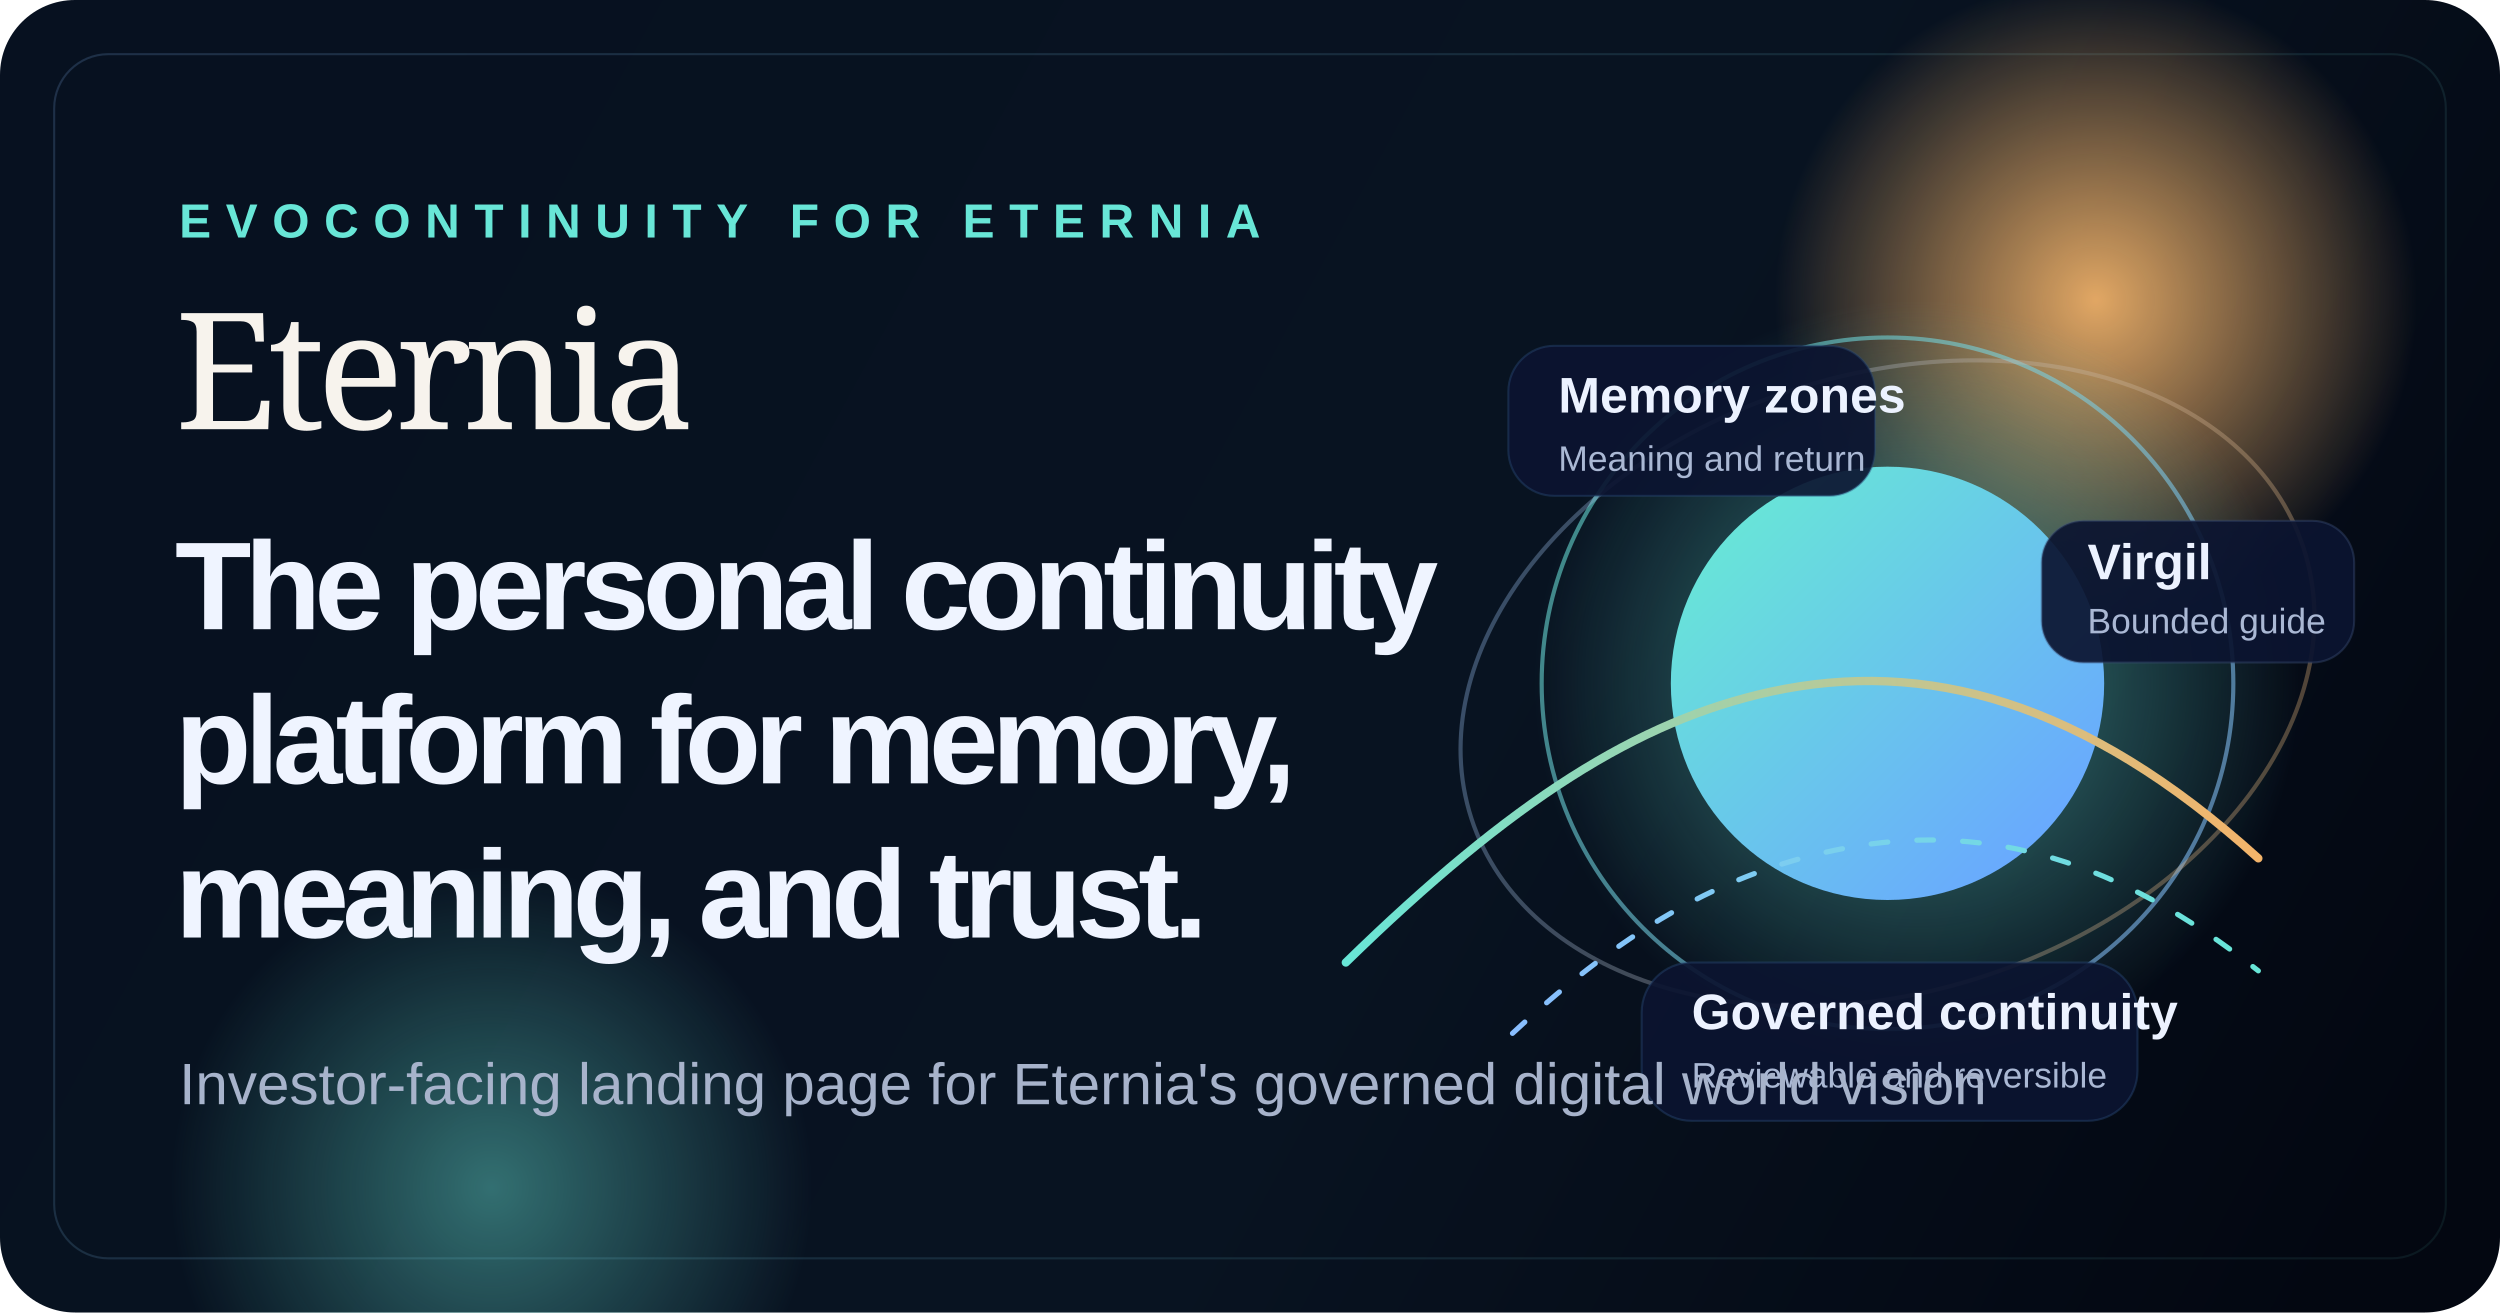
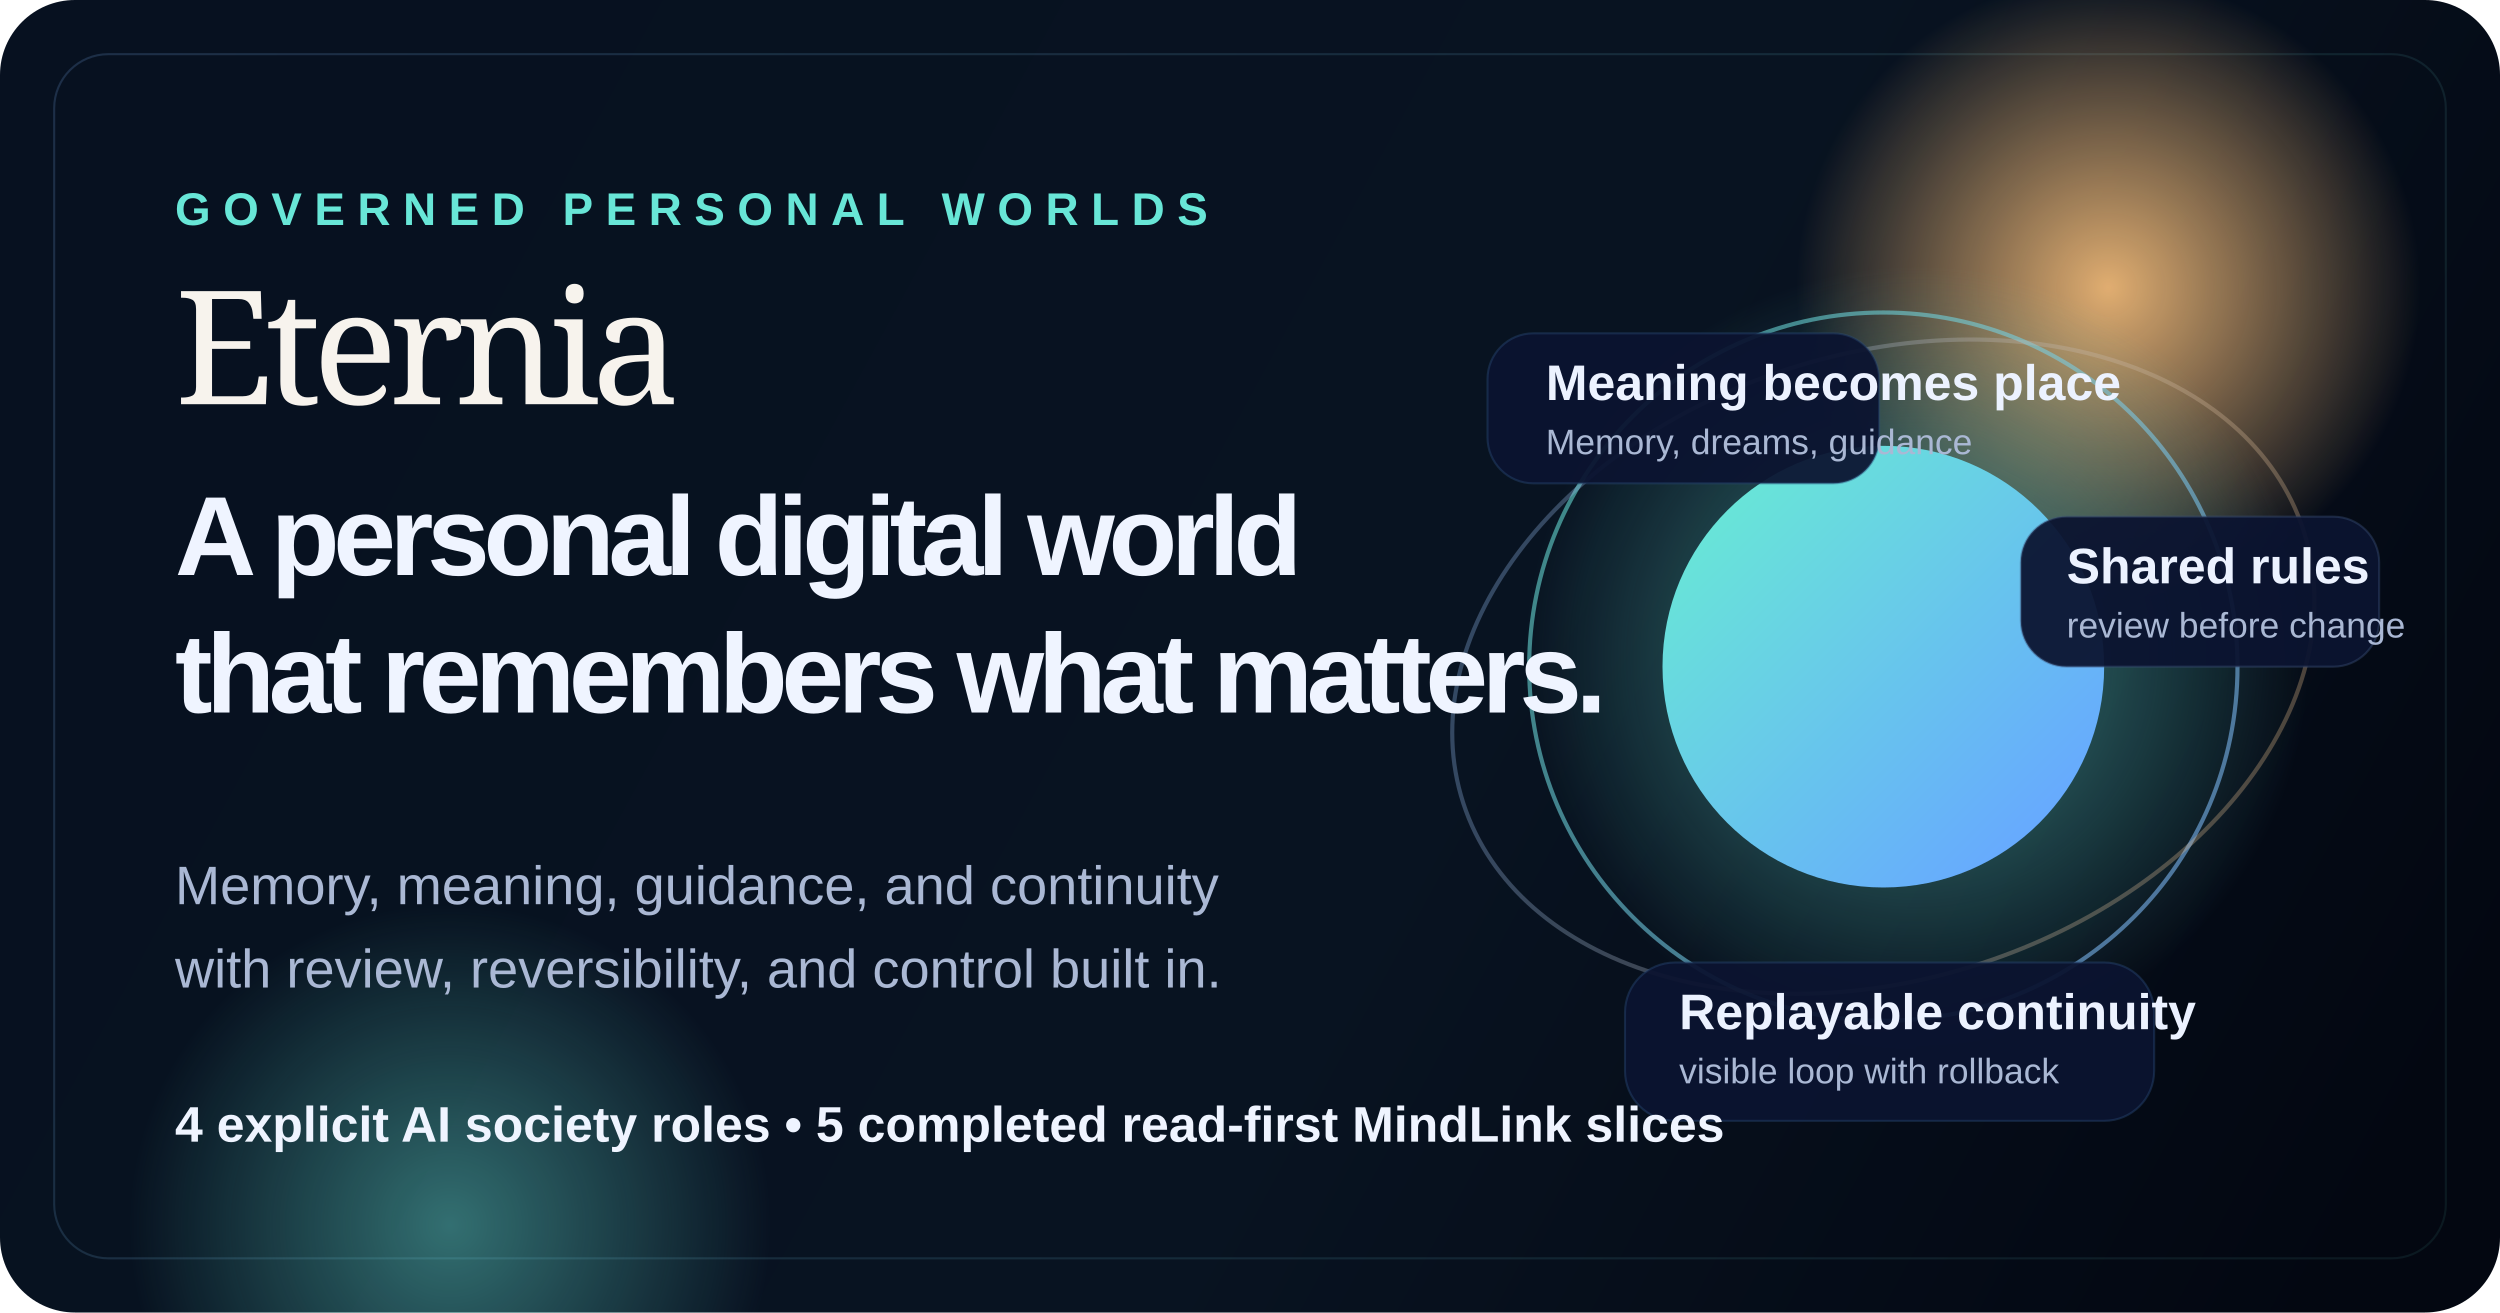
<svg xmlns="http://www.w3.org/2000/svg" width="1200" height="630" viewBox="0 0 1200 630" fill="none">
  <rect width="1200" height="630" rx="36" fill="url(#bg)" />
  <rect x="26" y="26" width="1148" height="578" rx="26" stroke="url(#frame)" />
-   <circle cx="1006" cy="144" r="154" fill="url(#warmGlow)" />
-   <circle cx="920" cy="328" r="184" fill="url(#coolGlow)" />
-   <circle cx="236" cy="570" r="154" fill="url(#seaGlow)" />
-   <circle cx="906" cy="328" r="104" fill="url(#core)" />
-   <circle cx="906" cy="328" r="166" stroke="url(#orbitA)" stroke-width="2" opacity="0.56" />
-   <ellipse cx="906" cy="328" rx="210" ry="148" transform="rotate(-18 906 328)" stroke="url(#orbitB)" stroke-width="2" opacity="0.34" />
-   <path d="M646 462C726 384 786 346 850 332C924 316 1000 336 1084 412" stroke="url(#pathGlow)" stroke-width="4" stroke-linecap="round" />
-   <path d="M726 496C782 444 832 416 892 406C954 396 1016 412 1084 466" stroke="url(#pathGlowSoft)" stroke-width="2.5" stroke-linecap="round" stroke-dasharray="8 14" />
-   <rect x="724" y="166" width="176" height="72" rx="22" fill="#0B1430" fill-opacity="0.92" stroke="#294B78" stroke-opacity="0.42" />
-   <rect x="980" y="250" width="150" height="68" rx="20" fill="#0B1430" fill-opacity="0.92" stroke="#3D517A" stroke-opacity="0.4" />
-   <rect x="788" y="462" width="238" height="76" rx="24" fill="#0B1430" fill-opacity="0.92" stroke="#294B78" stroke-opacity="0.42" />
-   <text x="748" y="198" fill="#ECF2FF" font-family="Arial, Helvetica, sans-serif" font-size="24" font-weight="700">Memory zones</text>
-   <text x="748" y="226" fill="#AAB8D4" font-family="Arial, Helvetica, sans-serif" font-size="17">Meaning and return</text>
-   <text x="1002" y="278" fill="#ECF2FF" font-family="Arial, Helvetica, sans-serif" font-size="24" font-weight="700">Virgil</text>
-   <text x="1002" y="304" fill="#AAB8D4" font-family="Arial, Helvetica, sans-serif" font-size="17">Bounded guide</text>
-   <text x="812" y="494" fill="#ECF2FF" font-family="Arial, Helvetica, sans-serif" font-size="24" font-weight="700">Governed continuity</text>
-   <text x="812" y="522" fill="#AAB8D4" font-family="Arial, Helvetica, sans-serif" font-size="17">Reviewable and reversible</text>
-   <text x="86" y="114" fill="#68E6D7" font-family="Sora, Arial, sans-serif" font-size="23" font-weight="700" letter-spacing="7">
-     EVOCONTINUITY FOR ETERNIA
+   <circle cx="1012" cy="138" r="150" fill="url(#warmGlow)" />
+   <circle cx="920" cy="316" r="188" fill="url(#coolGlow)" />
+   <circle cx="216" cy="588" r="154" fill="url(#seaGlow)" />
+   <circle cx="904" cy="320" r="106" fill="url(#core)" />
+   <circle cx="904" cy="320" r="170" stroke="url(#orbitA)" stroke-width="2" opacity="0.56" />
+   <ellipse cx="904" cy="320" rx="212" ry="150" transform="rotate(-18 904 320)" stroke="url(#orbitB)" stroke-width="2" opacity="0.32" />
+   <rect x="714" y="160" width="188" height="72" rx="22" fill="#0B1430" fill-opacity="0.94" stroke="#294B78" stroke-opacity="0.42" />
+   <rect x="970" y="248" width="172" height="72" rx="22" fill="#0B1430" fill-opacity="0.94" stroke="#3E547B" stroke-opacity="0.4" />
+   <rect x="780" y="462" width="254" height="76" rx="24" fill="#0B1430" fill-opacity="0.94" stroke="#294B78" stroke-opacity="0.42" />
+   <text x="742" y="192" fill="#ECF2FF" font-family="Arial, Helvetica, sans-serif" font-size="24" font-weight="700">
+     Meaning becomes place
  </text>
-   <text x="84" y="206" fill="#F7F3ED" font-family="Instrument Serif, Georgia, serif" font-size="78" letter-spacing="-4">
+   <text x="742" y="218" fill="#AAB8D4" font-family="Arial, Helvetica, sans-serif" font-size="17">
+     Memory, dreams, guidance
+   </text>
+   <text x="992" y="280" fill="#ECF2FF" font-family="Arial, Helvetica, sans-serif" font-size="24" font-weight="700">
+     Shared rules
+   </text>
+   <text x="992" y="306" fill="#AAB8D4" font-family="Arial, Helvetica, sans-serif" font-size="17">
+     review before change
+   </text>
+   <text x="806" y="494" fill="#ECF2FF" font-family="Arial, Helvetica, sans-serif" font-size="24" font-weight="700">
+     Replayable continuity
+   </text>
+   <text x="806" y="520" fill="#AAB8D4" font-family="Arial, Helvetica, sans-serif" font-size="17">
+     visible loop with rollback
+   </text>
+   <text x="84" y="108" fill="#68E6D7" font-family="Sora, Arial, sans-serif" font-size="22" font-weight="700" letter-spacing="6">
+     GOVERNED PERSONAL WORLDS
+   </text>
+   <text x="84" y="194" fill="#F7F3ED" font-family="Instrument Serif, Georgia, serif" font-size="76" letter-spacing="-4">
    Eternia
  </text>
-   <text x="84" y="302" fill="#EFF4FF" font-family="Sora, Arial, sans-serif" font-size="60" font-weight="700" letter-spacing="-3.2">
-     The personal continuity
+   <text x="84" y="276" fill="#EFF4FF" font-family="Sora, Arial, sans-serif" font-size="54" font-weight="700" letter-spacing="-3">
+     A personal digital world
  </text>
-   <text x="84" y="376" fill="#EFF4FF" font-family="Sora, Arial, sans-serif" font-size="60" font-weight="700" letter-spacing="-3.2">
-     platform for memory,
+   <text x="84" y="342" fill="#EFF4FF" font-family="Sora, Arial, sans-serif" font-size="54" font-weight="700" letter-spacing="-3">
+     that remembers what matters.
  </text>
-   <text x="84" y="450" fill="#EFF4FF" font-family="Sora, Arial, sans-serif" font-size="60" font-weight="700" letter-spacing="-3.2">
-     meaning, and trust.
+   <text x="84" y="434" fill="#AAB8D4" font-family="Sora, Arial, sans-serif" font-size="26">
+     Memory, meaning, guidance, and continuity
  </text>
-   <text x="86" y="530" fill="#A7B3CB" font-family="Sora, Arial, sans-serif" font-size="28">
-     Investor-facing landing page for Eternia's governed digital world vision
+   <text x="84" y="474" fill="#AAB8D4" font-family="Sora, Arial, sans-serif" font-size="26">
+     with review, reversibility, and control built in.
+   </text>
+   <text x="84" y="548" fill="#EFF4FF" font-family="Sora, Arial, sans-serif" font-size="24" font-weight="700">
+     4 explicit AI society roles  •  5 completed read-first MindLink slices
  </text>
  <defs>
    <linearGradient id="bg" x1="96" y1="54" x2="1122" y2="612" gradientUnits="userSpaceOnUse">
      <stop stop-color="#071120" />
      <stop offset="0.58" stop-color="#081321" />
      <stop offset="1" stop-color="#030711" />
    </linearGradient>
    <linearGradient id="frame" x1="26" y1="26" x2="1174" y2="604" gradientUnits="userSpaceOnUse">
-       <stop stop-color="#89BEFF" stop-opacity="0.18" />
+       <stop stop-color="#83B9FF" stop-opacity="0.18" />
      <stop offset="1" stop-color="#68E6D7" stop-opacity="0.08" />
    </linearGradient>
-     <radialGradient id="warmGlow" cx="0" cy="0" r="1" gradientUnits="userSpaceOnUse" gradientTransform="translate(1006 144) rotate(90) scale(154)">
-       <stop stop-color="#F4B46A" stop-opacity="0.92" />
-       <stop offset="1" stop-color="#F4B46A" stop-opacity="0" />
+     <radialGradient id="warmGlow" cx="0" cy="0" r="1" gradientUnits="userSpaceOnUse" gradientTransform="translate(1012 138) rotate(90) scale(150)">
+       <stop stop-color="#F3BB78" stop-opacity="0.92" />
+       <stop offset="1" stop-color="#F3BB78" stop-opacity="0" />
    </radialGradient>
-     <radialGradient id="coolGlow" cx="0" cy="0" r="1" gradientUnits="userSpaceOnUse" gradientTransform="translate(920 328) rotate(90) scale(184)">
-       <stop stop-color="#78B3FF" stop-opacity="0.76" />
+     <radialGradient id="coolGlow" cx="0" cy="0" r="1" gradientUnits="userSpaceOnUse" gradientTransform="translate(920 316) rotate(90) scale(188)">
+       <stop stop-color="#83B9FF" stop-opacity="0.76" />
      <stop offset="0.48" stop-color="#68E6D7" stop-opacity="0.28" />
      <stop offset="1" stop-color="#68E6D7" stop-opacity="0" />
    </radialGradient>
-     <radialGradient id="seaGlow" cx="0" cy="0" r="1" gradientUnits="userSpaceOnUse" gradientTransform="translate(236 570) rotate(90) scale(154)">
+     <radialGradient id="seaGlow" cx="0" cy="0" r="1" gradientUnits="userSpaceOnUse" gradientTransform="translate(216 588) rotate(90) scale(154)">
      <stop stop-color="#68E6D7" stop-opacity="0.44" />
      <stop offset="1" stop-color="#68E6D7" stop-opacity="0" />
    </radialGradient>
-     <linearGradient id="core" x1="826" y1="248" x2="986" y2="408" gradientUnits="userSpaceOnUse">
+     <linearGradient id="core" x1="824" y1="240" x2="984" y2="400" gradientUnits="userSpaceOnUse">
      <stop stop-color="#68E6D7" />
-       <stop offset="1" stop-color="#69A7FF" />
+       <stop offset="1" stop-color="#67A8FF" />
    </linearGradient>
-     <linearGradient id="orbitA" x1="740" y1="214" x2="1072" y2="448" gradientUnits="userSpaceOnUse">
+     <linearGradient id="orbitA" x1="734" y1="206" x2="1074" y2="442" gradientUnits="userSpaceOnUse">
      <stop stop-color="#68E6D7" />
-       <stop offset="1" stop-color="#89BEFF" />
+       <stop offset="1" stop-color="#83B9FF" />
    </linearGradient>
-     <linearGradient id="orbitB" x1="696" y1="180" x2="1116" y2="476" gradientUnits="userSpaceOnUse">
-       <stop stop-color="#89BEFF" />
-       <stop offset="1" stop-color="#F4B46A" />
-     </linearGradient>
-     <linearGradient id="pathGlow" x1="646" y1="462" x2="1084" y2="412" gradientUnits="userSpaceOnUse">
-       <stop stop-color="#68E6D7" />
-       <stop offset="1" stop-color="#F4B46A" />
-     </linearGradient>
-     <linearGradient id="pathGlowSoft" x1="726" y1="496" x2="1084" y2="466" gradientUnits="userSpaceOnUse">
-       <stop stop-color="#89BEFF" />
-       <stop offset="1" stop-color="#68E6D7" />
+     <linearGradient id="orbitB" x1="690" y1="168" x2="1118" y2="470" gradientUnits="userSpaceOnUse">
+       <stop stop-color="#83B9FF" />
+       <stop offset="1" stop-color="#F3BB78" />
    </linearGradient>
  </defs>
</svg>
